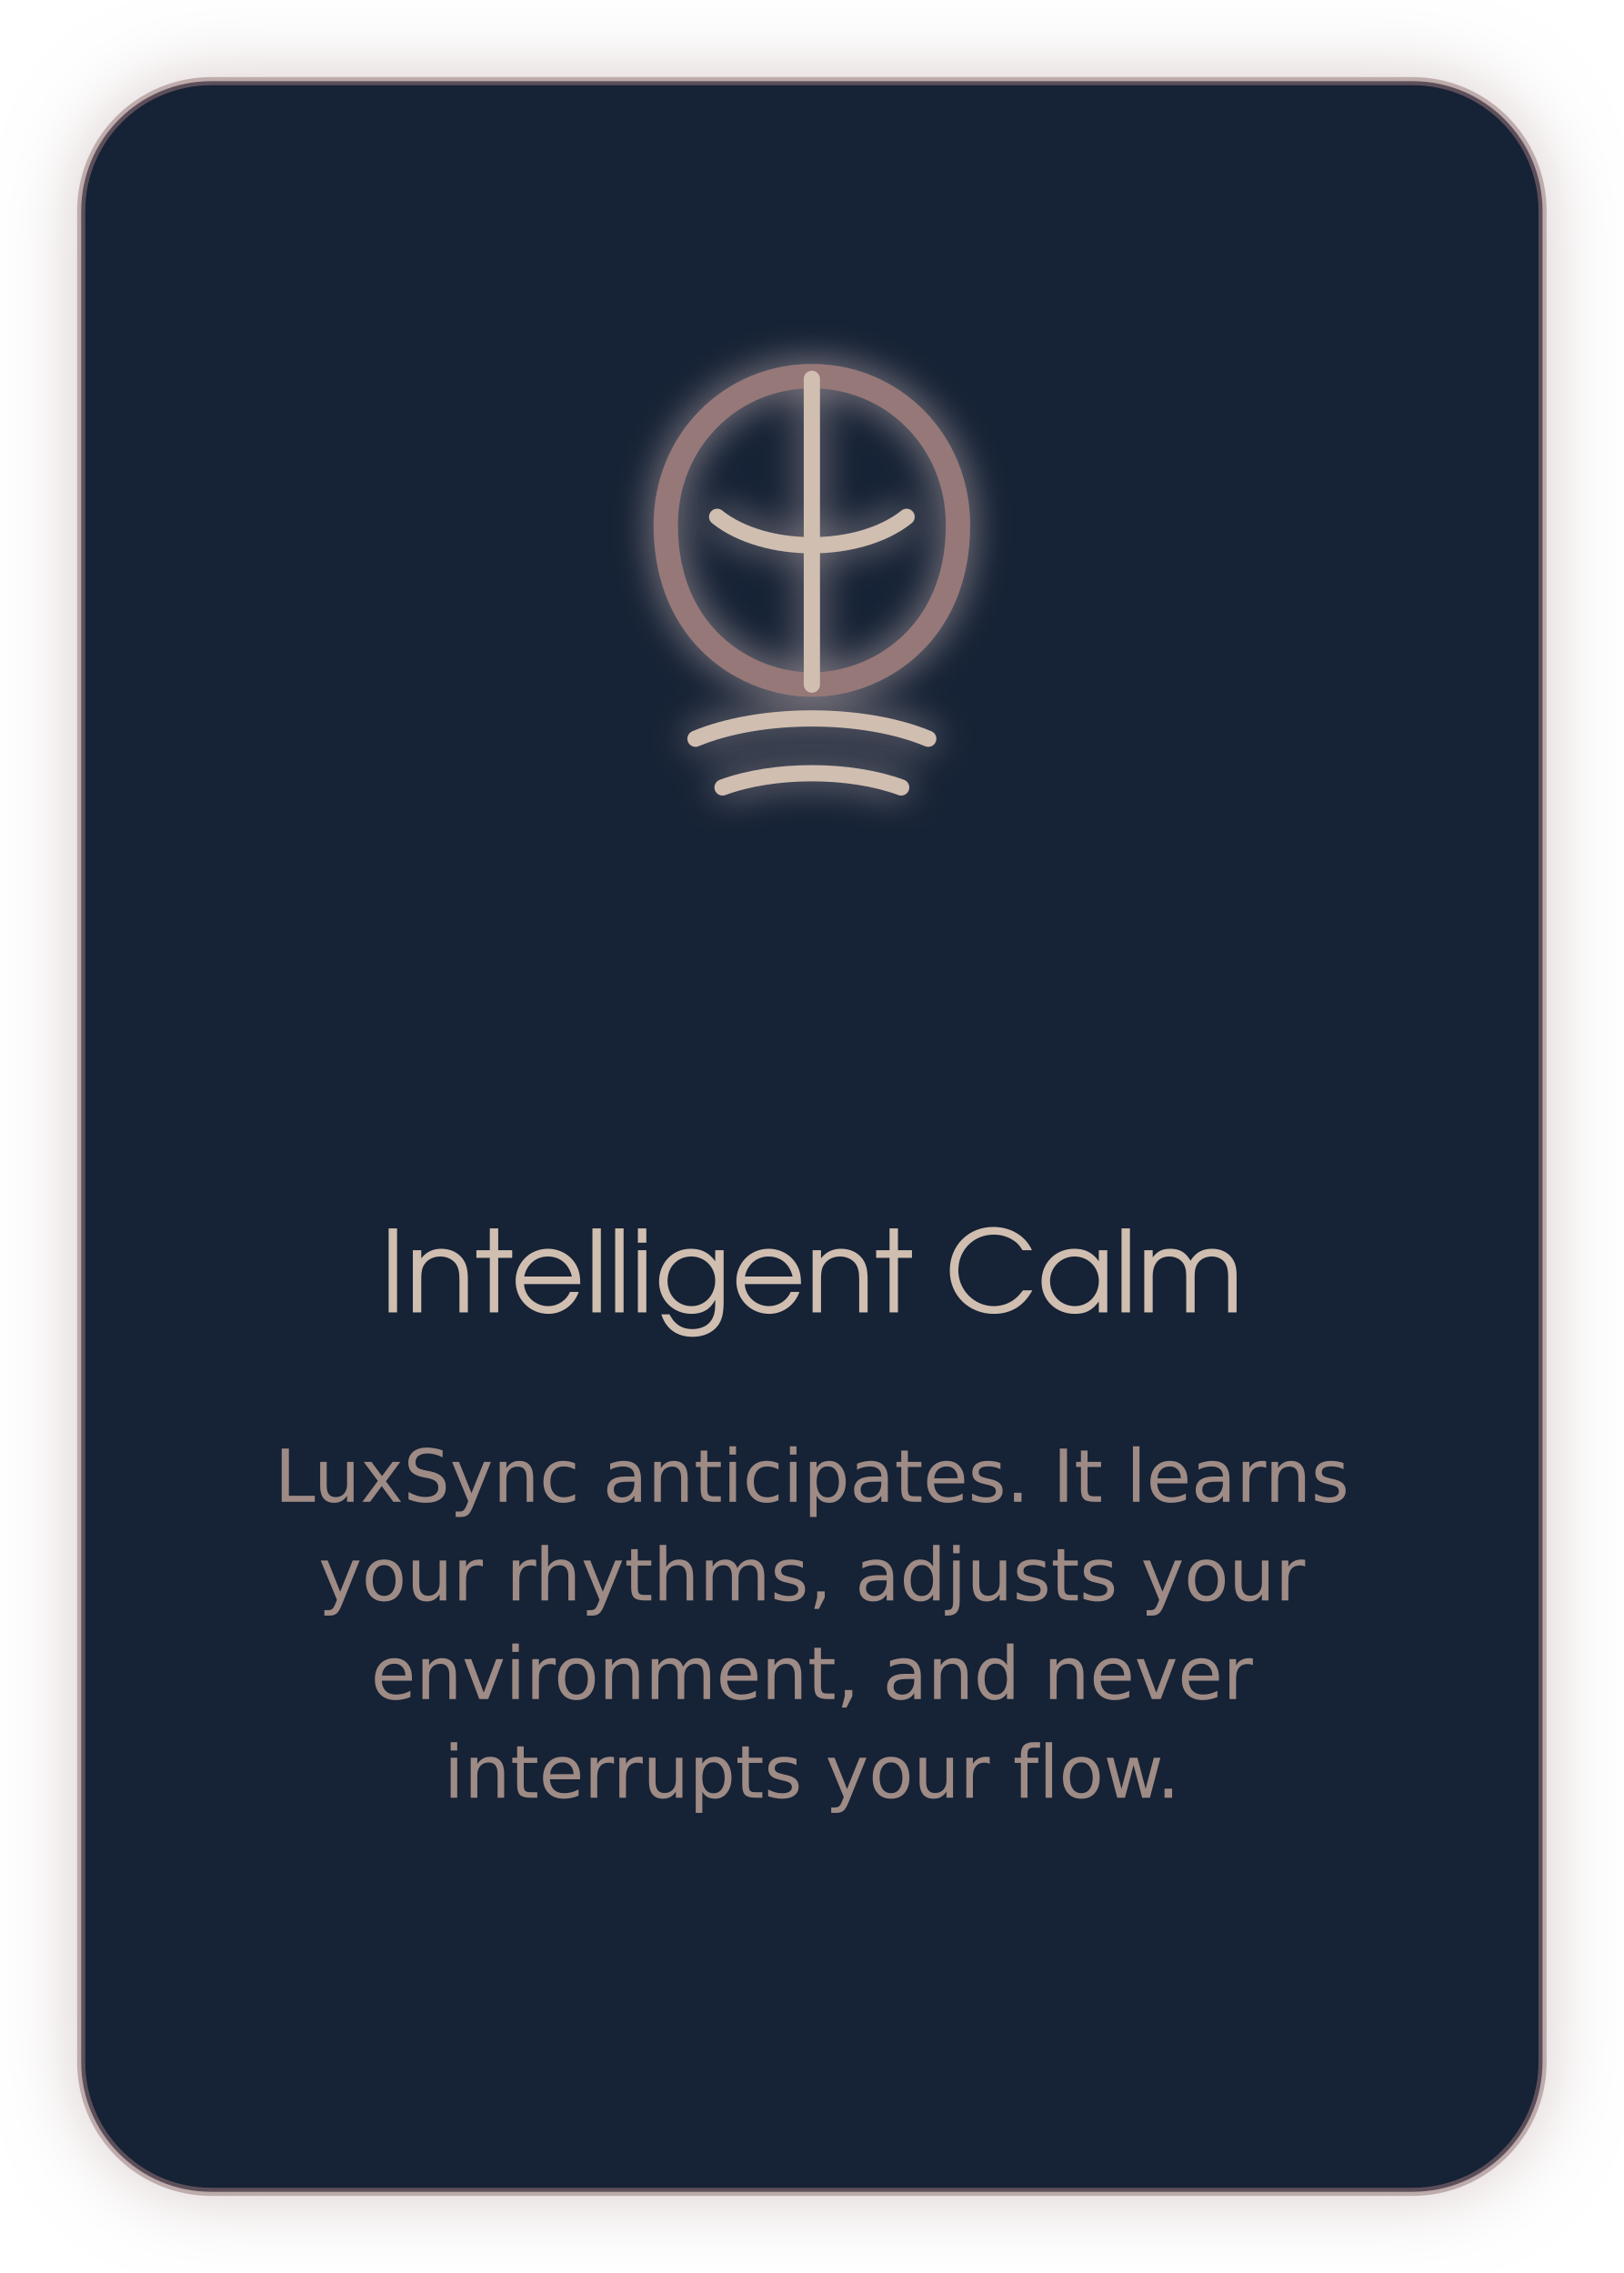
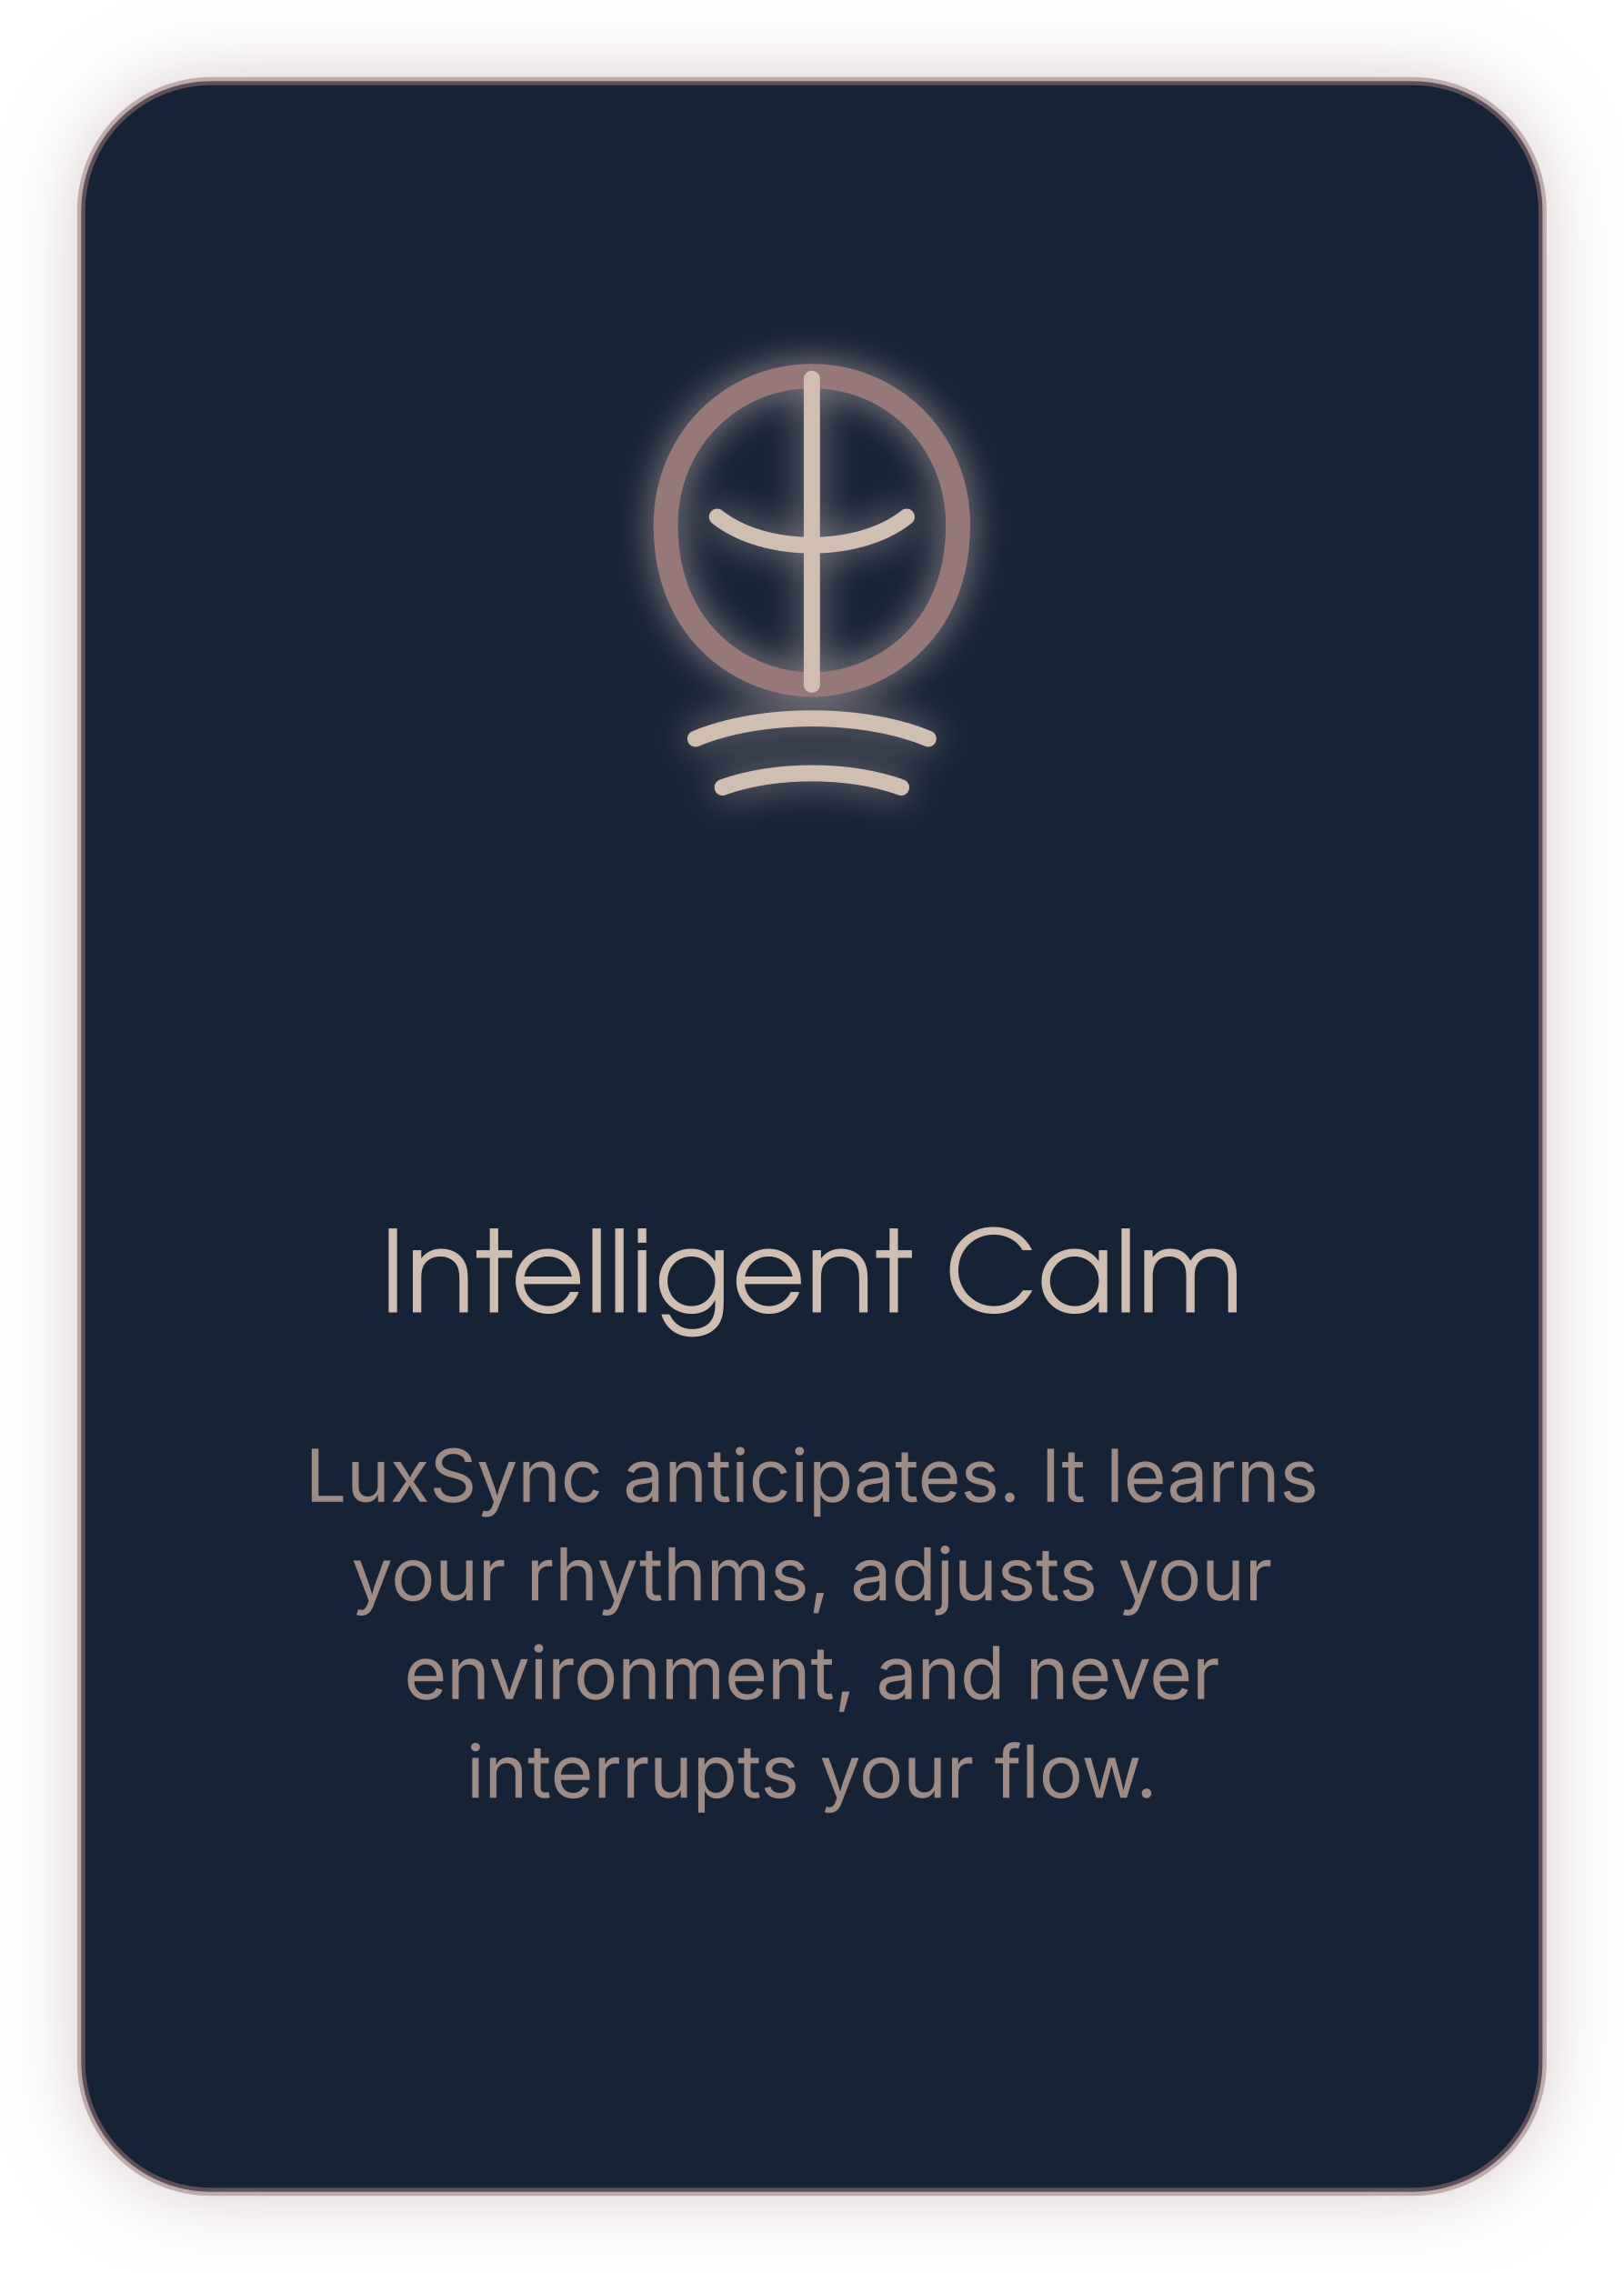
<svg xmlns="http://www.w3.org/2000/svg" width="600" height="840" viewBox="0 0 600 840" role="img" aria-label="Intelligent Calm">
  <defs>
    <linearGradient id="bg" x1="0" y1="0" x2="1" y2="1">
      <stop stop-color="#0D1526" />
      <stop offset="1" stop-color="#172036" />
    </linearGradient>
    <linearGradient id="navyDrift" x1="0" y1="0" x2="0" y2="1">
      <stop stop-color="#0D1526" />
      <stop offset="1" stop-color="#172036" />
    </linearGradient>
    <linearGradient id="warmVeil" x1="0" y1="1" x2="0" y2="0">
      <stop stop-color="#D0BEB0" stop-opacity=".72" />
      <stop offset="1" stop-color="#D0BEB0" stop-opacity="0" />
    </linearGradient>
    <linearGradient id="lavenderMist" x1="0" y1="0" x2="1" y2="1">
      <stop stop-color="#7B96B2" stop-opacity=".55" />
      <stop offset="1" stop-color="#7B96B2" stop-opacity="0" />
    </linearGradient>
    <radialGradient id="roseDrift">
      <stop stop-color="#967878" stop-opacity=".85" />
      <stop offset="1" stop-color="#967878" stop-opacity="0" />
    </radialGradient>
    <radialGradient id="softLight">
      <stop stop-color="#D0BEB0" />
      <stop offset=".32" stop-color="#967878" stop-opacity=".7" />
      <stop offset="1" stop-color="#967878" stop-opacity="0" />
    </radialGradient>
    <filter id="roseGlow" x="-80%" y="-80%" width="260%" height="260%">
      <feGaussianBlur stdDeviation="14" result="b" />
      <feColorMatrix in="b" values="0 0 0 0 .588 0 0 0 0 .471 0 0 0 0 .471 0 0 0 .75 0" />
      <feMerge>
        <feMergeNode />
        <feMergeNode in="SourceGraphic" />
      </feMerge>
    </filter>
    <filter id="steelGlow" x="-80%" y="-80%" width="260%" height="260%">
      <feGaussianBlur stdDeviation="10" result="b" />
      <feColorMatrix in="b" values="0 0 0 0 .482 0 0 0 0 .588 0 0 0 0 .698 0 0 0 .7 0" />
      <feMerge>
        <feMergeNode />
        <feMergeNode in="SourceGraphic" />
      </feMerge>
    </filter>
    <filter id="shadow" x="-30%" y="-30%" width="160%" height="160%">
      <feDropShadow dx="0" dy="14" stdDeviation="18" flood-color="#0D1526" flood-opacity=".6" />
    </filter>
    <filter id="suedeNoise" x="0" y="0" width="100%" height="100%">
      <feTurbulence baseFrequency=".7" numOctaves="4" seed="23" type="fractalNoise" result="n" />
      <feColorMatrix in="n" type="saturate" values="0" result="g" />
      <feComponentTransfer in="g">
        <feFuncA type="table" tableValues="0 .15" />
      </feComponentTransfer>
      <feBlend in="SourceGraphic" mode="soft-light" />
    </filter>
    <style>
-       .display{font-family:'Century Gothic','URW Gothic','DejaVu Sans',sans-serif}
-       .body{font-family:Candara,'DejaVu Sans',sans-serif}
+       .display{font-family:'Manrope','URW Gothic','DejaVu Sans',sans-serif}
+       .body{font-family:Inter,'DejaVu Sans',sans-serif}
      .mono{font-family:Consolas,'DejaVu Sans Mono',monospace}
      .line{fill:none;stroke:#967878;stroke-width:18;stroke-linecap:round;stroke-linejoin:round}
      .line2{fill:none;stroke:#D0BEB0;stroke-width:12;stroke-linecap:round;stroke-linejoin:round}
      .soft{fill:#172036;stroke:#967878;stroke-opacity:.55;stroke-width:3}
    </style>
  </defs>
  <rect x="30" y="30" width="540" height="780" rx="48" fill="#172036" stroke="#967878" stroke-opacity=".55" stroke-width="3" filter="url(#roseGlow)" />
  <g transform="translate(172 78) scale(.5)" filter="url(#roseGlow)">
    <path class="line" d="M148 232c0-62 48-110 108-110s108 48 108 110c0 82-60 118-108 118s-108-36-108-118Z" />
    <path class="line2" d="M256 124v226M186 226c35 28 105 28 140 0M170 390c48-20 124-20 172 0M190 426c38-14 94-14 132 0" />
  </g>
  <text x="300" y="485" class="display" font-size="42" fill="#D0BEB0" text-anchor="middle">Intelligent Calm</text>
  <text x="300" y="555" class="body" font-size="27" fill="#9E8B85" text-anchor="middle" font-weight="400">LuxSync anticipates. It learns</text>
  <text x="300" y="591.45" class="body" font-size="27" fill="#9E8B85" text-anchor="middle" font-weight="400">your rhythms, adjusts your</text>
  <text x="300" y="627.9" class="body" font-size="27" fill="#9E8B85" text-anchor="middle" font-weight="400">environment, and never</text>
  <text x="300" y="664.35" class="body" font-size="27" fill="#9E8B85" text-anchor="middle" font-weight="400">interrupts your flow.</text>
</svg>
